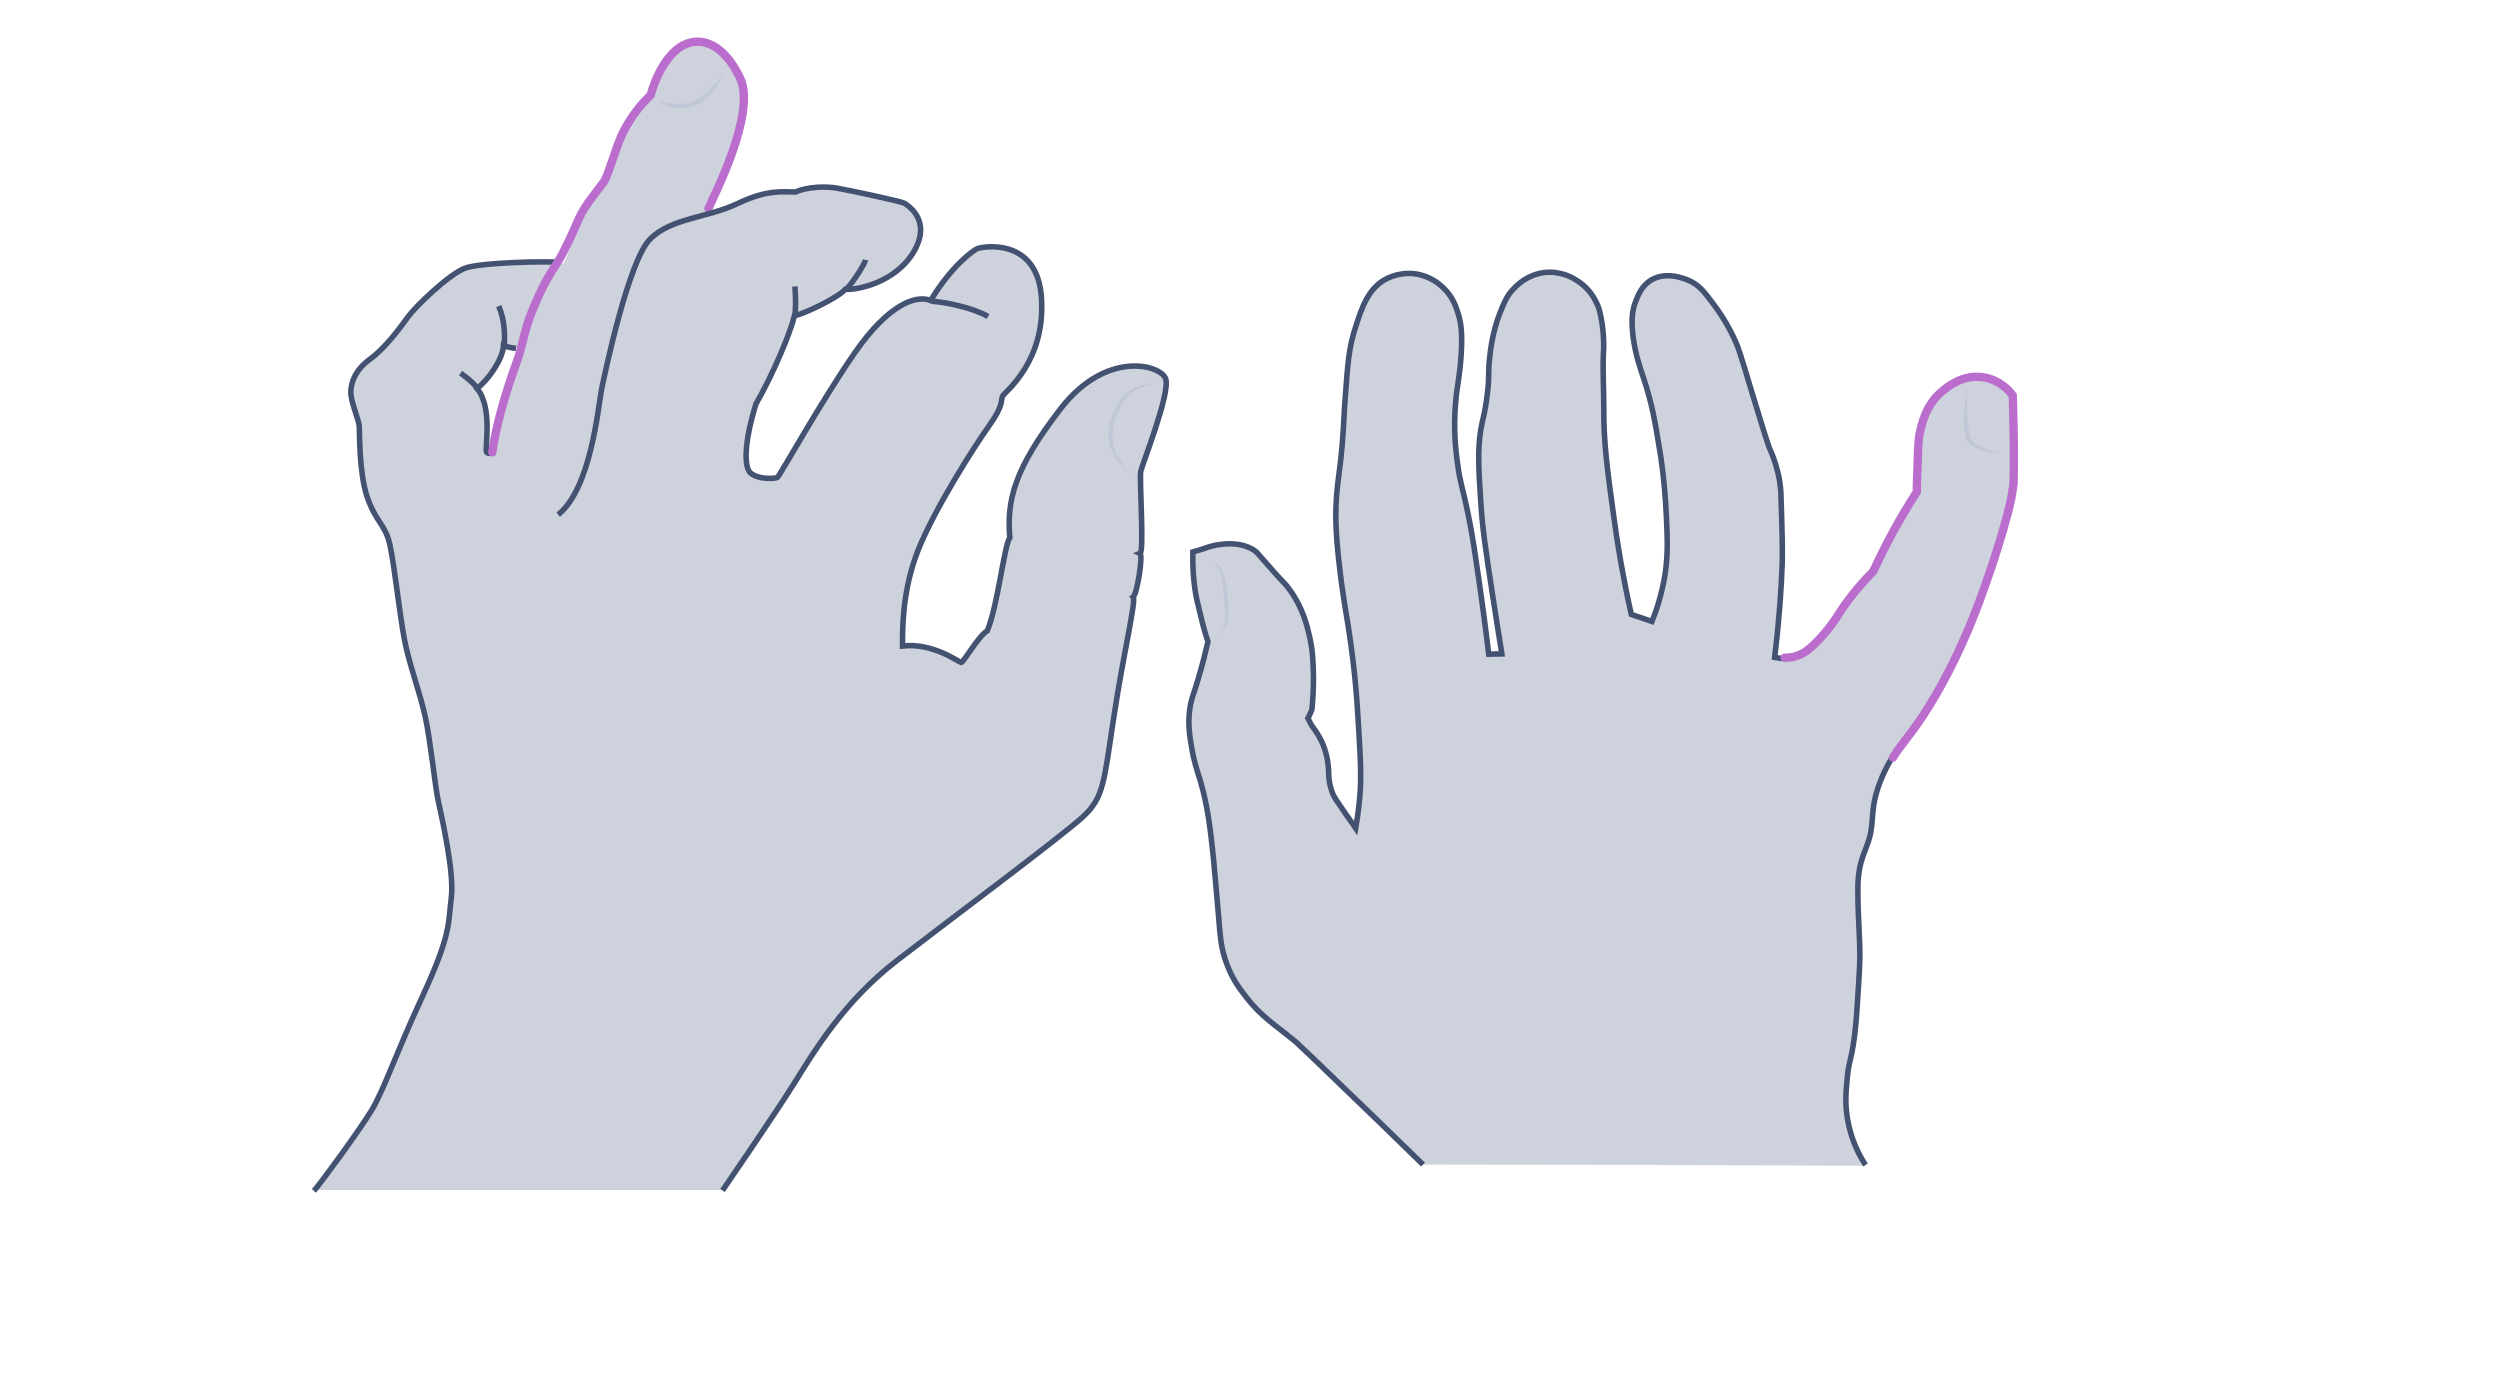
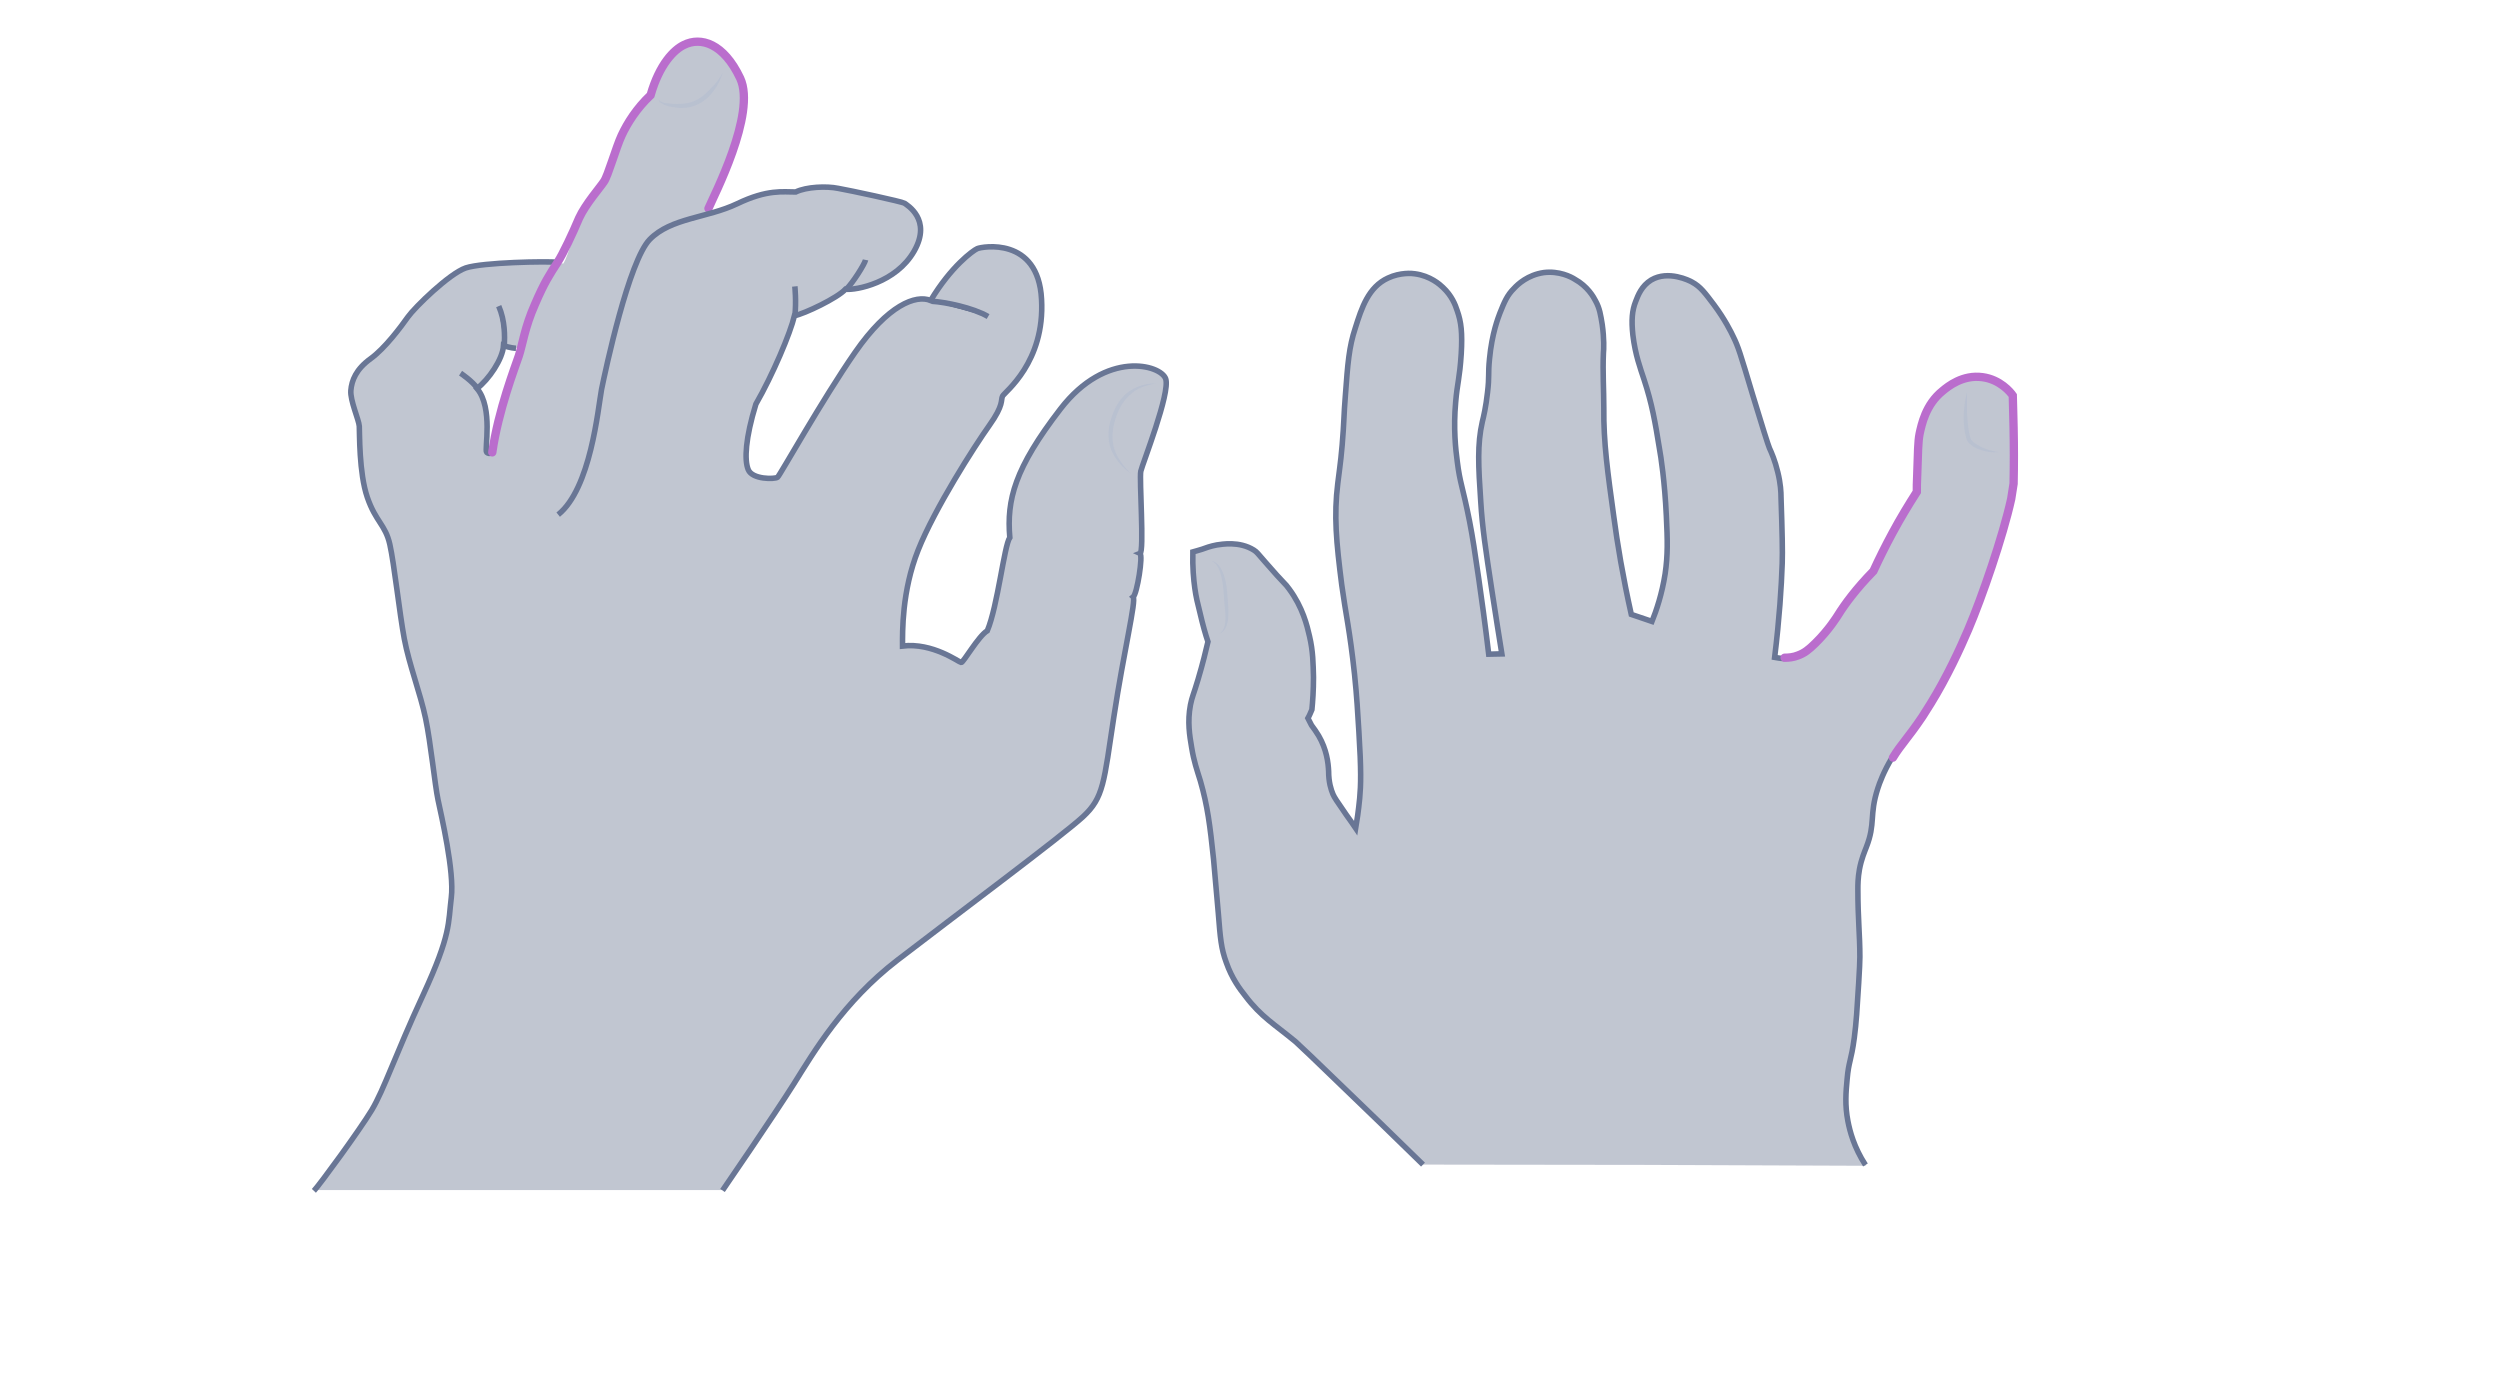
<svg xmlns="http://www.w3.org/2000/svg" width="900" height="500" viewBox="0 0 900 500" fill="none">
-   <path opacity="0.33" d="M512.283 419.258C501.388 408.582 492.069 399.592 484.471 392.287C473.432 381.611 467.841 376.273 466.407 375.009C458.952 368.828 453.934 366.018 448.343 358.573C446.336 356.045 443.469 352.252 441.462 346.493C439.598 341.435 439.311 337.783 438.594 328.793C437.734 318.819 437.304 313.762 436.874 309.267C435.584 297.046 434.724 290.162 432.143 281.172C430.853 276.958 429.849 274.289 428.989 269.091C428.272 264.877 427.412 259.82 428.559 253.779C429.132 250.83 429.706 249.987 431.283 244.649C433.003 238.889 434.15 234.113 434.867 231.023C434.007 228.494 433.003 224.982 432 220.628C431.139 217.256 430.566 214.868 430.136 211.778C429.706 208.687 429.276 204.192 429.419 198.714C430.566 198.433 431.569 198.011 432.716 197.73C433.863 197.309 435.727 196.606 438.021 196.185C439.885 195.904 446.193 194.78 451.354 198.011C452.501 198.714 452.787 199.275 455.511 202.366C462.679 210.654 462.536 209.811 464.113 212.059C468.988 218.661 470.564 225.263 471.425 229.056C472.715 234.535 472.715 238.889 472.858 243.806C472.858 248.582 472.572 252.515 472.285 255.465C471.855 256.449 471.425 257.572 470.851 258.556C471.281 259.398 471.711 260.241 472.141 261.084C473.002 262.208 473.862 263.472 474.722 264.877C477.589 269.794 478.163 274.57 478.306 277.66C478.306 281.593 479.166 284.262 479.883 285.948C480.457 287.212 481.03 288.055 484.614 293.253C486.048 295.219 487.195 296.905 488.055 298.169C488.485 295.641 489.058 291.848 489.489 287.353C489.919 282.717 490.062 277.098 489.202 263.472C488.772 256.589 488.485 250.97 487.625 242.682C485.904 226.668 484.471 221.189 483.037 210.654C481.03 194.921 480.17 185.649 481.604 173.99C481.89 171.181 482.607 167.107 483.181 160.224C483.897 151.795 483.754 149.407 484.327 142.524C485.188 130.864 485.618 124.965 487.912 118.081C490.205 110.777 492.643 103.332 499.667 100.101C504.112 97.993 508.556 98.415 509.273 98.555C514.864 99.258 518.448 102.489 519.452 103.472C522.606 106.422 523.896 109.653 524.613 111.9C526.046 115.974 526.476 119.767 526.046 127.353C525.473 136.343 524.613 137.888 524.039 144.771C523.179 154.324 524.039 161.769 524.613 166.124C525.616 174.131 526.476 174.692 529.057 187.757C530.204 193.656 530.921 198.573 532.354 208.406C533.358 215.43 534.648 224.561 535.938 235.518C537.515 235.518 539.092 235.377 540.669 235.377C539.809 229.899 538.519 222.173 537.085 212.621C534.792 197.59 533.645 190.004 533.071 180.592C532.211 167.809 531.781 159.943 533.645 151.795C534.075 150.109 534.935 146.457 535.508 141.26C536.225 135.36 535.652 134.798 536.225 129.179C537.085 120.048 539.379 114.289 539.953 112.743C541.53 108.81 542.533 106.281 545.114 103.753C546.404 102.348 549.988 98.977 555.723 98.134C561.314 97.432 565.615 99.679 566.905 100.522C571.493 103.051 573.643 106.843 574.36 108.248C575.937 111.058 576.224 113.446 576.797 116.817C577.514 121.874 577.371 125.807 577.227 127.212C576.941 133.814 577.371 140.417 577.371 146.879C577.227 159.24 578.804 170.338 580.955 185.93C582.245 195.764 584.252 207.704 587.263 221.189C589.7 222.032 592.28 222.875 594.718 223.718C596.295 219.785 598.302 213.885 599.449 206.58C600.452 199.697 600.309 194.499 599.879 185.649C599.305 173.288 597.872 164.016 597.442 161.769C595.865 151.936 594.718 145.333 591.85 136.624C590.56 132.691 588.696 127.774 587.836 120.61C587.263 115.272 587.549 111.76 588.84 108.529C589.7 106.281 590.99 102.91 594.431 100.803C600.596 97.151 608.337 101.084 609.054 101.505C612.208 103.191 613.785 105.439 617.082 109.793C620.953 114.991 623.247 119.627 623.964 121.172C625.828 124.965 626.401 126.931 630.989 142.243C634.573 154.043 636.437 159.943 637.01 161.347C637.727 162.893 639.017 165.843 640.021 170.057C641.024 174.131 641.168 177.221 641.168 179.047C641.598 191.83 641.741 198.292 641.598 202.787C641.311 211.216 640.594 222.594 638.874 236.642C639.734 236.782 640.881 237.063 642.314 237.063C643.748 237.063 645.468 236.923 647.189 236.22C649.483 235.377 651.06 234.113 653.353 231.865C658.371 226.949 661.238 222.173 661.525 221.751C663.962 217.818 667.977 212.34 674.285 205.878C676.292 201.523 678.586 196.887 681.166 192.111C684.033 186.773 687.044 181.857 689.911 177.361C689.911 175.957 689.911 173.85 690.055 171.181C690.341 163.174 690.341 159.24 690.915 156.431C691.632 153.2 693.065 145.895 699.23 140.979C701.094 139.433 706.398 135.079 713.566 136.062C719.874 136.905 723.602 141.4 724.462 142.664C724.605 146.457 724.605 150.39 724.749 154.324C724.892 161.066 724.892 167.809 724.749 174.412C724.462 176.238 724.175 178.064 723.889 179.89C720.878 193.516 713.423 215.149 708.405 226.949C705.538 233.692 700.664 244.227 694.929 253.499C693.209 256.168 691.918 258.275 691.918 258.275C686.614 266.141 684.32 268.108 681.309 273.024C678.299 277.941 676.722 282.296 676.148 284.122C672.994 293.815 675.432 296.624 671.991 305.334C671.417 306.879 670.27 309.407 669.554 313.2C668.98 316.431 668.98 318.819 668.98 320.364C668.98 331.181 669.697 336.659 669.697 344.807C669.697 346.633 669.554 349.162 669.267 354.219C668.693 363.63 668.407 368.407 667.69 373.885C666.543 382.454 665.683 382.173 665.109 388.775C664.679 393.411 664.249 398.047 665.396 403.947C666.113 407.599 667.546 413.218 671.704 419.68C618.229 419.399 565.328 419.258 512.283 419.258Z" fill="#697695" />
-   <path d="M512.283 419.258C501.388 408.582 492.069 399.592 484.471 392.287C473.432 381.611 467.841 376.273 466.407 375.009C458.952 368.828 453.934 366.018 448.343 358.573C446.336 356.045 443.469 352.252 441.462 346.493C439.598 341.435 439.311 337.783 438.594 328.793C437.734 318.819 437.304 313.762 436.874 309.267C435.584 297.046 434.724 290.162 432.143 281.172C430.853 276.958 429.849 274.289 428.989 269.091C428.272 264.877 427.412 259.82 428.559 253.779C429.132 250.83 429.706 249.987 431.283 244.649C433.003 238.889 434.15 234.113 434.867 231.023C434.007 228.494 433.003 224.982 432 220.628C431.139 217.256 430.566 214.868 430.136 211.778C429.706 208.687 429.276 204.192 429.419 198.714C430.566 198.433 431.569 198.011 432.716 197.73C433.863 197.309 435.727 196.606 438.021 196.185C439.885 195.904 446.193 194.78 451.354 198.011C452.501 198.714 452.787 199.275 455.511 202.366C462.679 210.654 462.536 209.811 464.113 212.059C468.988 218.661 470.564 225.263 471.425 229.056C472.715 234.535 472.715 238.889 472.858 243.806C472.858 248.582 472.572 252.515 472.285 255.465C471.855 256.449 471.425 257.572 470.851 258.556C471.281 259.398 471.711 260.241 472.141 261.084C473.002 262.208 473.862 263.472 474.722 264.877C477.589 269.794 478.163 274.57 478.306 277.66C478.306 281.593 479.166 284.262 479.883 285.948C480.457 287.212 481.03 288.055 484.614 293.253C486.048 295.219 487.195 296.905 488.055 298.169C488.485 295.641 489.058 291.848 489.489 287.353C489.919 282.717 490.062 277.098 489.202 263.472C488.772 256.589 488.485 250.97 487.625 242.682C485.904 226.668 484.471 221.189 483.037 210.654C481.03 194.921 480.17 185.649 481.604 173.99C481.89 171.181 482.607 167.107 483.181 160.224C483.897 151.795 483.754 149.407 484.327 142.524C485.188 130.864 485.618 124.965 487.912 118.081C490.205 110.777 492.643 103.332 499.667 100.101C504.112 97.993 508.556 98.415 509.273 98.555C514.864 99.258 518.448 102.489 519.452 103.472C522.606 106.422 523.896 109.653 524.613 111.9C526.046 115.974 526.476 119.767 526.046 127.353C525.473 136.343 524.613 137.888 524.039 144.771C523.179 154.324 524.039 161.769 524.613 166.124C525.616 174.131 526.476 174.692 529.057 187.757C530.204 193.656 530.921 198.573 532.354 208.406C533.358 215.43 534.648 224.561 535.938 235.518C537.515 235.518 539.092 235.377 540.669 235.377C539.809 229.899 538.519 222.173 537.085 212.621C534.792 197.59 533.645 190.004 533.071 180.592C532.211 167.809 531.781 159.943 533.645 151.795C534.075 150.109 534.935 146.457 535.508 141.26C536.225 135.36 535.652 134.798 536.225 129.179C537.085 120.048 539.379 114.289 539.953 112.743C541.53 108.81 542.533 106.281 545.114 103.753C546.404 102.348 549.988 98.977 555.723 98.134C561.314 97.432 565.615 99.679 566.905 100.522C571.493 103.051 573.643 106.843 574.36 108.248C575.937 111.058 576.224 113.446 576.797 116.817C577.514 121.874 577.371 125.807 577.227 127.212C576.941 133.814 577.371 140.417 577.371 146.879C577.227 159.24 578.804 170.338 580.955 185.93C582.245 195.764 584.252 207.704 587.263 221.189C589.7 222.032 592.28 222.875 594.718 223.718C596.295 219.785 598.302 213.885 599.449 206.58C600.452 199.697 600.309 194.499 599.879 185.649C599.305 173.288 597.872 164.016 597.442 161.769C595.865 151.936 594.718 145.333 591.85 136.624C590.56 132.691 588.696 127.774 587.836 120.61C587.263 115.272 587.549 111.76 588.84 108.529C589.7 106.281 590.99 102.91 594.431 100.803C600.596 97.151 608.337 101.084 609.054 101.505C612.208 103.191 613.785 105.439 617.082 109.793C620.953 114.991 623.247 119.627 623.964 121.172C625.828 124.965 626.401 126.931 630.989 142.243C634.573 154.043 636.436 159.943 637.01 161.347C637.727 162.893 639.017 165.843 640.021 170.057C641.024 174.131 641.168 177.221 641.168 179.047C641.598 191.83 641.741 198.292 641.598 202.787C641.311 211.216 640.594 222.594 638.874 236.642C639.734 236.782 640.881 237.063 642.314 237.063" stroke="#445272" stroke-width="2" stroke-miterlimit="10" />
-   <path d="M681.167 272.744C678.156 277.661 676.579 282.015 676.006 283.842C672.852 293.534 675.289 296.344 671.848 305.053C671.275 306.598 670.128 309.127 669.411 312.92C668.838 316.151 668.838 318.539 668.838 320.084C668.838 330.901 669.554 336.379 669.554 344.527C669.554 346.353 669.411 348.881 669.124 353.938C668.551 363.35 668.264 368.126 667.547 373.605C666.4 382.174 665.54 381.893 664.967 388.495C664.537 393.131 664.107 397.766 665.254 403.666C665.97 407.319 667.404 412.937 671.562 419.399" stroke="#445272" stroke-width="2" stroke-miterlimit="10" />
+   <path opacity="0.33" d="M512.283 419.258C501.388 408.582 492.069 399.592 484.471 392.287C473.432 381.611 467.841 376.273 466.407 375.009C458.952 368.828 453.934 366.018 448.343 358.573C446.336 356.045 443.469 352.252 441.462 346.493C439.598 341.435 439.311 337.783 438.594 328.793C437.734 318.819 437.304 313.762 436.874 309.267C435.584 297.046 434.724 290.162 432.143 281.172C430.853 276.958 429.849 274.289 428.989 269.091C428.272 264.877 427.412 259.82 428.559 253.779C429.132 250.83 429.706 249.987 431.283 244.649C433.003 238.889 434.15 234.113 434.867 231.023C434.007 228.494 433.003 224.982 432 220.628C431.139 217.256 430.566 214.868 430.136 211.778C429.706 208.687 429.276 204.192 429.419 198.714C430.566 198.433 431.569 198.011 432.716 197.73C433.863 197.309 435.727 196.606 438.021 196.185C439.885 195.904 446.193 194.78 451.354 198.011C452.501 198.714 452.787 199.275 455.511 202.366C462.679 210.654 462.536 209.811 464.113 212.059C468.988 218.661 470.564 225.263 471.425 229.056C472.715 234.535 472.715 238.889 472.858 243.806C472.858 248.582 472.572 252.515 472.285 255.465C471.855 256.449 471.425 257.572 470.851 258.556C471.281 259.398 471.711 260.241 472.141 261.084C473.002 262.208 473.862 263.472 474.722 264.877C477.589 269.794 478.163 274.57 478.306 277.66C478.306 281.593 479.166 284.262 479.883 285.948C480.457 287.212 481.03 288.055 484.614 293.253C486.048 295.219 487.195 296.905 488.055 298.169C488.485 295.641 489.058 291.848 489.489 287.353C489.919 282.717 490.062 277.098 489.202 263.472C488.772 256.589 488.485 250.97 487.625 242.682C485.904 226.668 484.471 221.189 483.037 210.654C481.03 194.921 480.17 185.649 481.604 173.99C481.89 171.181 482.607 167.107 483.181 160.224C483.897 151.795 483.754 149.407 484.327 142.524C485.188 130.864 485.618 124.965 487.912 118.081C490.205 110.777 492.643 103.332 499.667 100.101C504.112 97.993 508.556 98.415 509.273 98.555C514.864 99.258 518.448 102.489 519.452 103.472C522.606 106.422 523.896 109.653 524.613 111.9C526.046 115.974 526.476 119.767 526.046 127.353C525.473 136.343 524.613 137.888 524.039 144.771C523.179 154.324 524.039 161.769 524.613 166.124C525.616 174.131 526.476 174.692 529.057 187.757C530.204 193.656 530.921 198.573 532.354 208.406C533.358 215.43 534.648 224.561 535.938 235.518C537.515 235.518 539.092 235.377 540.669 235.377C539.809 229.899 538.519 222.173 537.085 212.621C534.792 197.59 533.645 190.004 533.071 180.592C532.211 167.809 531.781 159.943 533.645 151.795C534.075 150.109 534.935 146.457 535.508 141.26C536.225 135.36 535.652 134.798 536.225 129.179C537.085 120.048 539.379 114.289 539.953 112.743C541.53 108.81 542.533 106.281 545.114 103.753C546.404 102.348 549.988 98.977 555.723 98.134C561.314 97.432 565.615 99.679 566.905 100.522C571.493 103.051 573.643 106.843 574.36 108.248C575.937 111.058 576.224 113.446 576.797 116.817C577.514 121.874 577.371 125.807 577.227 127.212C576.941 133.814 577.371 140.417 577.371 146.879C577.227 159.24 578.804 170.338 580.955 185.93C582.245 195.764 584.252 207.704 587.263 221.189C589.7 222.032 592.28 222.875 594.718 223.718C596.295 219.785 598.302 213.885 599.449 206.58C600.452 199.697 600.309 194.499 599.879 185.649C599.305 173.288 597.872 164.016 597.442 161.769C595.865 151.936 594.718 145.333 591.85 136.624C590.56 132.691 588.696 127.774 587.836 120.61C587.263 115.272 587.549 111.76 588.84 108.529C589.7 106.281 590.99 102.91 594.431 100.803C600.596 97.151 608.337 101.084 609.054 101.505C612.208 103.191 613.785 105.439 617.082 109.793C620.953 114.991 623.247 119.627 623.964 121.172C625.828 124.965 626.401 126.931 630.989 142.243C634.573 154.043 636.437 159.943 637.01 161.347C637.727 162.893 639.017 165.843 640.021 170.057C641.024 174.131 641.168 177.221 641.168 179.047C641.598 191.83 641.741 198.292 641.598 202.787C641.311 211.216 640.594 222.594 638.874 236.642C639.734 236.782 640.881 237.063 642.314 237.063C643.748 237.063 645.468 236.923 647.189 236.22C649.483 235.377 651.06 234.113 653.353 231.865C658.371 226.949 661.238 222.173 661.525 221.751C663.962 217.818 667.977 212.34 674.285 205.878C676.292 201.523 678.586 196.887 681.166 192.111C684.033 186.773 687.044 181.857 689.911 177.361C689.911 175.957 689.911 173.85 690.055 171.181C690.341 163.174 690.341 159.24 690.915 156.431C691.632 153.2 693.065 145.895 699.23 140.979C701.094 139.433 706.398 135.079 713.566 136.062C719.874 136.905 723.602 141.4 724.462 142.664C724.605 146.457 724.605 150.39 724.749 154.324C724.892 161.066 724.892 167.809 724.749 174.412C724.462 176.238 724.175 178.064 723.889 179.89C720.878 193.516 713.423 215.149 708.405 226.949C705.538 233.692 700.664 244.227 694.929 253.499C693.209 256.168 691.918 258.275 691.918 258.275C686.614 266.141 684.32 268.108 681.309 273.024C678.299 277.941 676.722 282.296 676.148 284.122C672.994 293.815 675.432 296.624 671.991 305.334C671.417 306.879 670.27 309.407 669.554 313.2C668.98 316.431 668.98 318.819 668.98 320.364C668.98 331.181 669.697 336.659 669.697 344.807C669.697 346.633 669.554 349.162 669.267 354.219C668.693 363.63 668.407 368.407 667.69 373.885C666.543 382.454 665.683 382.173 665.109 388.775C664.679 393.411 664.249 398.047 665.396 403.947C666.113 407.599 667.546 413.218 671.704 419.68C618.229 419.399 565.328 419.258 512.283 419.258Z" fill="#445272" />
+   <path d="M512.283 419.258C501.388 408.582 492.069 399.592 484.471 392.287C473.432 381.611 467.841 376.273 466.407 375.009C458.952 368.828 453.934 366.018 448.343 358.573C446.336 356.045 443.469 352.252 441.462 346.493C439.598 341.435 439.311 337.783 438.594 328.793C437.734 318.819 437.304 313.762 436.874 309.267C435.584 297.046 434.724 290.162 432.143 281.172C430.853 276.958 429.849 274.289 428.989 269.091C428.272 264.877 427.412 259.82 428.559 253.779C429.132 250.83 429.706 249.987 431.283 244.649C433.003 238.889 434.15 234.113 434.867 231.023C434.007 228.494 433.003 224.982 432 220.628C431.139 217.256 430.566 214.868 430.136 211.778C429.706 208.687 429.276 204.192 429.419 198.714C430.566 198.433 431.569 198.011 432.716 197.73C433.863 197.309 435.727 196.606 438.021 196.185C439.885 195.904 446.193 194.78 451.354 198.011C452.501 198.714 452.787 199.275 455.511 202.366C462.679 210.654 462.536 209.811 464.113 212.059C468.988 218.661 470.564 225.263 471.425 229.056C472.715 234.535 472.715 238.889 472.858 243.806C472.858 248.582 472.572 252.515 472.285 255.465C471.855 256.449 471.425 257.572 470.851 258.556C471.281 259.398 471.711 260.241 472.141 261.084C473.002 262.208 473.862 263.472 474.722 264.877C477.589 269.794 478.163 274.57 478.306 277.66C478.306 281.593 479.166 284.262 479.883 285.948C480.457 287.212 481.03 288.055 484.614 293.253C486.048 295.219 487.195 296.905 488.055 298.169C488.485 295.641 489.058 291.848 489.489 287.353C489.919 282.717 490.062 277.098 489.202 263.472C488.772 256.589 488.485 250.97 487.625 242.682C485.904 226.668 484.471 221.189 483.037 210.654C481.03 194.921 480.17 185.649 481.604 173.99C481.89 171.181 482.607 167.107 483.181 160.224C483.897 151.795 483.754 149.407 484.327 142.524C485.188 130.864 485.618 124.965 487.912 118.081C490.205 110.777 492.643 103.332 499.667 100.101C504.112 97.993 508.556 98.415 509.273 98.555C514.864 99.258 518.448 102.489 519.452 103.472C522.606 106.422 523.896 109.653 524.613 111.9C526.046 115.974 526.476 119.767 526.046 127.353C525.473 136.343 524.613 137.888 524.039 144.771C523.179 154.324 524.039 161.769 524.613 166.124C525.616 174.131 526.476 174.692 529.057 187.757C530.204 193.656 530.921 198.573 532.354 208.406C533.358 215.43 534.648 224.561 535.938 235.518C537.515 235.518 539.092 235.377 540.669 235.377C539.809 229.899 538.519 222.173 537.085 212.621C534.792 197.59 533.645 190.004 533.071 180.592C532.211 167.809 531.781 159.943 533.645 151.795C534.075 150.109 534.935 146.457 535.508 141.26C536.225 135.36 535.652 134.798 536.225 129.179C537.085 120.048 539.379 114.289 539.953 112.743C541.53 108.81 542.533 106.281 545.114 103.753C546.404 102.348 549.988 98.977 555.723 98.134C561.314 97.432 565.615 99.679 566.905 100.522C571.493 103.051 573.643 106.843 574.36 108.248C575.937 111.058 576.224 113.446 576.797 116.817C577.514 121.874 577.371 125.807 577.227 127.212C576.941 133.814 577.371 140.417 577.371 146.879C577.227 159.24 578.804 170.338 580.955 185.93C582.245 195.764 584.252 207.704 587.263 221.189C589.7 222.032 592.28 222.875 594.718 223.718C596.295 219.785 598.302 213.885 599.449 206.58C600.452 199.697 600.309 194.499 599.879 185.649C599.305 173.288 597.872 164.016 597.442 161.769C595.865 151.936 594.718 145.333 591.85 136.624C590.56 132.691 588.696 127.774 587.836 120.61C587.263 115.272 587.549 111.76 588.84 108.529C589.7 106.281 590.99 102.91 594.431 100.803C600.596 97.151 608.337 101.084 609.054 101.505C612.208 103.191 613.785 105.439 617.082 109.793C620.953 114.991 623.247 119.627 623.964 121.172C625.828 124.965 626.401 126.931 630.989 142.243C634.573 154.043 636.436 159.943 637.01 161.347C637.727 162.893 639.017 165.843 640.021 170.057C641.024 174.131 641.168 177.221 641.168 179.047C641.598 191.83 641.741 198.292 641.598 202.787C641.311 211.216 640.594 222.594 638.874 236.642C639.734 236.782 640.881 237.063 642.314 237.063" stroke="#697695" stroke-width="2" stroke-miterlimit="10" />
+   <path d="M681.167 272.744C678.156 277.661 676.579 282.015 676.006 283.842C672.852 293.534 675.289 296.344 671.848 305.053C671.275 306.598 670.128 309.127 669.411 312.92C668.838 316.151 668.838 318.539 668.838 320.084C668.838 330.901 669.554 336.379 669.554 344.527C669.554 346.353 669.411 348.881 669.124 353.938C668.551 363.35 668.264 368.126 667.547 373.605C666.4 382.174 665.54 381.893 664.967 388.495C664.537 393.131 664.107 397.766 665.254 403.666C665.97 407.319 667.404 412.937 671.562 419.399" stroke="#697695" stroke-width="2" stroke-miterlimit="10" />
  <path d="M642.458 236.783C643.892 236.783 645.612 236.642 647.332 235.94C649.626 235.097 651.203 233.833 653.497 231.585C658.515 226.669 661.382 221.892 661.669 221.471C664.106 217.538 668.12 212.059 674.428 205.597C676.435 201.243 678.729 196.607 681.31 191.831C684.177 186.493 687.188 181.576 690.055 177.081C690.055 175.676 690.055 173.569 690.198 170.9C690.485 162.893 690.485 158.96 691.058 156.15C691.775 152.92 693.209 145.615 699.373 140.698C701.237 139.153 706.542 134.798 713.71 135.782C720.018 136.625 723.745 141.12 724.606 142.384C724.749 146.177 724.749 150.11 724.892 154.043C725.036 160.786 725.036 167.529 724.892 174.131C724.606 175.957 724.319 177.783 724.032 179.61C721.021 193.236 713.567 214.869 708.549 226.669C705.681 233.411 700.807 243.947 695.073 253.218C693.352 255.887 692.062 257.994 692.062 257.994C686.757 265.861 684.464 267.828 681.453 272.744" stroke="#BA6DCD" stroke-width="3" stroke-miterlimit="10" stroke-linecap="round" />
  <g opacity="0.5">
    <path d="M708.119 141.119C708.119 143.507 708.119 146.036 708.119 148.424C708.262 150.812 708.405 153.2 708.835 155.588C708.979 156.15 709.122 156.712 709.266 157.274C709.409 157.836 709.552 158.257 709.982 158.678C710.699 159.521 711.703 160.083 712.706 160.645C714.857 161.769 717.151 162.471 719.588 162.752C717.151 163.033 714.57 162.612 712.133 161.628C710.986 161.207 709.839 160.505 708.835 159.521C708.405 159.1 707.975 158.257 707.832 157.695C707.689 157.133 707.545 156.431 707.402 155.869C706.972 153.481 706.828 150.952 706.972 148.564C707.115 145.895 707.545 143.367 708.119 141.119Z" fill="#B1BBD0" />
  </g>
  <g opacity="0.5">
    <path d="M439.024 228.214C440.027 227.371 440.601 226.388 440.887 225.264C441.174 224.14 441.174 223.016 441.174 221.893C441.174 220.769 441.031 219.505 440.887 218.381L440.6 214.869C440.457 212.481 440.314 210.093 439.74 207.845C439.454 206.721 439.167 205.598 438.593 204.474C438.163 203.491 437.447 202.507 436.156 201.945C437.447 202.086 438.45 203.069 439.167 204.052C439.884 205.176 440.314 206.3 440.744 207.424C441.461 209.812 441.747 212.2 441.891 214.588C442.034 216.976 442.321 219.364 442.178 221.893C442.178 223.157 441.891 224.421 441.461 225.545C441.031 226.669 440.17 227.652 439.024 228.214Z" fill="#B1BBD0" />
  </g>
-   <path opacity="0.33" d="M410.83 169.646C411.553 167.042 421.534 141.44 419.798 136.377C418.062 131.315 398.39 125.818 381.9 147.226C365.266 168.634 362.373 179.916 363.53 193.368C361.505 196.261 359.191 217.958 355.43 226.927C352.248 228.807 346.751 238.498 346.028 238.354C345.16 238.209 335.758 231.121 324.909 232.423C324.909 227.36 324.62 212.751 330.55 197.852C336.481 182.954 350.801 160.533 356.298 153.012C361.65 145.49 360.348 143.899 361.071 142.452C361.794 141.006 376.404 130.302 375.102 107.592C373.945 84.883 353.694 88.644 351.958 89.367C350.367 90.09 342.556 95.731 335.179 108.026C329.827 105.857 319.991 109.617 307.985 126.686C296.124 143.754 280.936 170.948 280.069 171.671C279.056 172.394 270.956 172.539 269.509 168.923C268.063 165.451 268.352 157.64 272.258 145.49C278.333 134.931 284.697 119.743 286.144 113.668C289.76 112.944 301.621 107.303 304.514 104.121C308.275 104.555 322.739 101.807 329.249 90.379C335.758 78.952 326.5 73.745 325.777 73.166C324.909 72.588 306.105 68.538 301.91 67.814C297.715 66.947 290.483 67.236 286.433 69.116C281.949 69.116 276.308 68.104 265.459 73.311C261.843 75.047 257.937 76.204 254.177 77.216C255.912 73.022 272.547 40.765 266.761 28.181C260.83 15.597 252.585 13.138 246.51 16.175C242.894 17.911 237.542 23.118 234.505 34.256C229.442 39.029 226.115 44.382 224.09 48.721C222.065 53.06 219.172 63.33 217.725 65.355C216.279 67.38 211.072 73.456 208.757 78.518C206.588 83.726 204.563 92.115 202.827 94.863C198.777 94.43 173.897 94.43 167.967 96.31C162.036 98.335 149.452 110.485 147.138 113.812C144.679 117.284 138.893 125.095 133.685 128.856C128.478 132.616 126.742 136.667 126.598 140.283C126.308 143.899 129.491 150.842 129.635 153.156C129.78 155.471 129.491 169.935 132.528 178.759C135.566 187.582 139.037 188.595 140.628 195.683C142.22 202.626 144.1 220.417 145.836 229.675C147.571 238.932 151.622 249.347 153.502 258.315C155.382 267.283 156.829 282.182 157.986 287.678C159.143 293.03 163.917 313.57 162.759 322.828C161.602 332.085 162.759 335.991 152.634 357.832C142.509 379.674 138.603 391.825 134.119 399.346C129.635 406.723 115.46 426.106 113.29 428.42H260.686C260.686 428.42 279.201 401.227 286.433 389.944C293.665 378.517 304.08 360.581 323.607 345.537C343.135 330.494 382.913 300.841 390.434 293.898C397.956 286.955 397.956 281.603 401.572 257.881C405.189 234.159 409.673 215.933 408.515 214.776C409.962 213.619 412.132 199.733 410.974 199.154C412.132 198.576 410.107 172.25 410.83 169.646ZM177.369 162.992C177.369 162.992 176.356 163.86 175.344 162.992C174.476 162.124 177.803 147.081 171.872 139.993C176.067 136.811 181.998 128.422 181.419 124.516C183.299 125.384 187.35 125.239 187.35 125.239C186.337 129.145 179.539 147.804 177.369 162.992Z" fill="#697695" />
-   <path d="M255.043 75.047C256.778 70.852 272.4 40.91 266.47 28.181C260.539 15.597 252.294 13.138 246.219 16.175C242.603 17.911 237.396 23.118 234.213 34.256C229.151 39.03 225.824 44.382 223.799 48.721C221.774 53.06 218.881 63.33 217.434 65.355C216.132 67.38 210.78 73.456 208.466 78.518C206.296 83.726 202.535 91.681 200.8 94.285C197.907 98.769 196.026 101.517 192.555 109.617C188.939 117.718 188.071 124.227 186.769 128.132C185.467 132.038 179.392 147.66 177.222 162.848C177.222 162.848 176.21 163.716 175.197 162.848C174.329 161.98 177.656 146.937 171.726 139.849C175.92 136.667 180.983 129.29 181.272 124.372C183.297 125.239 185.756 125.384 185.756 125.384" stroke="#445272" stroke-width="2" stroke-miterlimit="10" />
-   <path d="M200.946 94.43C196.895 93.996 173.752 94.43 167.677 96.455C161.746 98.48 149.307 110.631 146.847 114.102C144.388 117.574 138.603 125.385 133.395 129.146C128.188 132.906 126.597 136.957 126.308 140.573C126.018 144.189 129.201 151.132 129.345 153.446C129.49 155.761 129.201 170.225 132.238 179.049C135.276 187.872 138.747 188.885 140.338 195.973C141.929 203.06 143.81 220.707 145.546 229.965C147.281 239.222 151.332 249.637 153.212 258.605C155.092 267.573 156.539 282.472 157.696 287.969C158.853 293.465 163.627 313.86 162.469 323.118C161.312 332.375 162.469 336.136 152.344 358.123C142.219 379.964 138.313 392.115 133.829 399.636C129.345 407.013 115.17 426.396 113 428.71" stroke="#445272" stroke-width="2" stroke-miterlimit="10" />
+   <path opacity="0.33" d="M410.83 169.646C411.553 167.042 421.534 141.44 419.798 136.377C418.062 131.315 398.39 125.818 381.9 147.226C365.266 168.634 362.373 179.916 363.53 193.368C361.505 196.261 359.191 217.958 355.43 226.927C352.248 228.807 346.751 238.498 346.028 238.354C345.16 238.209 335.758 231.121 324.909 232.423C324.909 227.36 324.62 212.751 330.55 197.852C336.481 182.954 350.801 160.533 356.298 153.012C361.65 145.49 360.348 143.899 361.071 142.452C361.794 141.006 376.404 130.302 375.102 107.592C373.945 84.883 353.694 88.644 351.958 89.367C350.367 90.09 342.556 95.731 335.179 108.026C329.827 105.857 319.991 109.617 307.985 126.686C296.124 143.754 280.936 170.948 280.069 171.671C279.056 172.394 270.956 172.539 269.509 168.923C268.063 165.451 268.352 157.64 272.258 145.49C278.333 134.931 284.697 119.743 286.144 113.668C289.76 112.944 301.621 107.303 304.514 104.121C308.275 104.555 322.739 101.807 329.249 90.379C335.758 78.952 326.5 73.745 325.777 73.166C324.909 72.588 306.105 68.538 301.91 67.814C297.715 66.947 290.483 67.236 286.433 69.116C281.949 69.116 276.308 68.104 265.459 73.311C261.843 75.047 257.937 76.204 254.177 77.216C255.912 73.022 272.547 40.765 266.761 28.181C260.83 15.597 252.585 13.138 246.51 16.175C242.894 17.911 237.542 23.118 234.505 34.256C229.442 39.029 226.115 44.382 224.09 48.721C222.065 53.06 219.172 63.33 217.725 65.355C216.279 67.38 211.072 73.456 208.757 78.518C206.588 83.726 204.563 92.115 202.827 94.863C198.777 94.43 173.897 94.43 167.967 96.31C162.036 98.335 149.452 110.485 147.138 113.812C144.679 117.284 138.893 125.095 133.685 128.856C128.478 132.616 126.742 136.667 126.598 140.283C126.308 143.899 129.491 150.842 129.635 153.156C129.78 155.471 129.491 169.935 132.528 178.759C135.566 187.582 139.037 188.595 140.628 195.683C142.22 202.626 144.1 220.417 145.836 229.675C147.571 238.932 151.622 249.347 153.502 258.315C155.382 267.283 156.829 282.182 157.986 287.678C159.143 293.03 163.917 313.57 162.759 322.828C161.602 332.085 162.759 335.991 152.634 357.832C142.509 379.674 138.603 391.825 134.119 399.346C129.635 406.723 115.46 426.106 113.29 428.42H260.686C260.686 428.42 279.201 401.227 286.433 389.944C293.665 378.517 304.08 360.581 323.607 345.537C343.135 330.494 382.913 300.841 390.434 293.898C397.956 286.955 397.956 281.603 401.572 257.881C405.189 234.159 409.673 215.933 408.515 214.776C409.962 213.619 412.132 199.733 410.974 199.154C412.132 198.576 410.107 172.25 410.83 169.646ZM177.369 162.992C177.369 162.992 176.356 163.86 175.344 162.992C174.476 162.124 177.803 147.081 171.872 139.993C176.067 136.811 181.998 128.422 181.419 124.516C183.299 125.384 187.35 125.239 187.35 125.239C186.337 129.145 179.539 147.804 177.369 162.992Z" fill="#445272" />
+   <path d="M255.043 75.047C256.778 70.852 272.4 40.91 266.47 28.181C260.539 15.597 252.294 13.138 246.219 16.175C242.603 17.911 237.396 23.118 234.213 34.256C229.151 39.03 225.824 44.382 223.799 48.721C221.774 53.06 218.881 63.33 217.434 65.355C216.132 67.38 210.78 73.456 208.466 78.518C206.296 83.726 202.535 91.681 200.8 94.285C197.907 98.769 196.026 101.517 192.555 109.617C188.939 117.718 188.071 124.227 186.769 128.132C185.467 132.038 179.392 147.66 177.222 162.848C177.222 162.848 176.21 163.716 175.197 162.848C174.329 161.98 177.656 146.937 171.726 139.849C175.92 136.667 180.983 129.29 181.272 124.372C183.297 125.239 185.756 125.384 185.756 125.384" stroke="#697695" stroke-width="2" stroke-miterlimit="10" />
+   <path d="M200.946 94.43C196.895 93.996 173.752 94.43 167.677 96.455C161.746 98.48 149.307 110.631 146.847 114.102C144.388 117.574 138.603 125.385 133.395 129.146C128.188 132.906 126.597 136.957 126.308 140.573C126.018 144.189 129.201 151.132 129.345 153.446C129.49 155.761 129.201 170.225 132.238 179.049C135.276 187.872 138.747 188.885 140.338 195.973C141.929 203.06 143.81 220.707 145.546 229.965C147.281 239.222 151.332 249.637 153.212 258.605C155.092 267.573 156.539 282.472 157.696 287.969C158.853 293.465 163.627 313.86 162.469 323.118C161.312 332.375 162.469 336.136 152.344 358.123C142.219 379.964 138.313 392.115 133.829 399.636C129.345 407.013 115.17 426.396 113 428.71" stroke="#697695" stroke-width="2" stroke-miterlimit="10" />
  <path d="M255.045 75.047C256.781 70.852 272.403 40.91 266.472 28.181C260.542 15.597 252.297 13.138 246.221 16.175C242.605 17.911 237.398 23.118 234.216 34.256C229.153 39.03 225.826 44.382 223.801 48.721C221.776 53.06 218.883 63.33 217.437 65.355C216.135 67.38 210.783 73.456 208.468 78.518C206.299 83.726 202.538 91.681 200.802 94.285C197.909 98.769 196.029 101.517 192.557 109.617C188.941 117.718 188.073 124.227 186.771 128.132C185.47 132.038 179.394 147.66 177.225 162.848" stroke="#BA6DCD" stroke-width="3" stroke-miterlimit="10" stroke-linecap="round" />
-   <path d="M260.106 428.566C260.106 428.566 278.766 401.372 285.853 390.09C292.941 378.807 303.5 360.726 323.028 345.683C342.555 330.639 382.333 300.987 389.855 294.044C397.377 287.101 397.377 281.749 400.993 258.026C404.609 234.304 409.093 216.079 407.936 214.922C409.382 213.764 411.552 199.878 410.395 199.3C411.986 198.721 410.105 172.251 410.684 169.647C411.263 167.043 421.388 141.441 419.652 136.378C417.916 131.315 398.244 125.819 381.755 147.227C365.265 168.634 362.372 179.917 363.529 193.514C361.504 196.407 359.19 218.104 355.429 227.072C352.247 228.952 346.75 238.644 346.027 238.499C345.159 238.354 335.757 231.267 324.908 232.569C324.908 227.506 324.619 212.896 330.549 197.998C336.48 183.099 350.8 160.679 356.152 153.157C361.504 145.635 360.202 144.044 360.925 142.598C361.649 141.151 376.258 130.447 374.956 107.738C373.799 85.028 353.404 88.789 351.813 89.512C350.221 90.235 342.41 95.877 335.033 108.172C329.682 106.002 319.701 109.763 307.84 126.831C295.979 143.9 280.791 171.093 279.923 171.817C278.91 172.54 270.81 172.684 269.364 169.068C267.917 165.597 268.351 157.786 272.112 145.491C278.187 134.931 284.552 119.888 285.998 113.668C289.614 112.945 301.475 107.304 304.368 104.122C308.129 104.556 322.594 101.807 329.103 90.38C335.612 78.953 326.355 73.746 325.631 73.167C324.764 72.588 305.959 68.538 301.765 67.815C297.57 66.947 290.337 67.237 286.432 69.117C281.948 69.117 276.307 68.104 265.458 73.312C254.61 78.519 241.591 78.374 233.925 86.185C226.403 93.852 218.014 133.051 216.567 140.139C215.265 147.227 212.662 175.867 200.945 185.269" stroke="#445272" stroke-width="2" stroke-miterlimit="10" />
+   <path d="M260.106 428.566C260.106 428.566 278.766 401.372 285.853 390.09C292.941 378.807 303.5 360.726 323.028 345.683C342.555 330.639 382.333 300.987 389.855 294.044C397.377 287.101 397.377 281.749 400.993 258.026C404.609 234.304 409.093 216.079 407.936 214.922C409.382 213.764 411.552 199.878 410.395 199.3C411.986 198.721 410.105 172.251 410.684 169.647C411.263 167.043 421.388 141.441 419.652 136.378C417.916 131.315 398.244 125.819 381.755 147.227C365.265 168.634 362.372 179.917 363.529 193.514C361.504 196.407 359.19 218.104 355.429 227.072C352.247 228.952 346.75 238.644 346.027 238.499C345.159 238.354 335.757 231.267 324.908 232.569C324.908 227.506 324.619 212.896 330.549 197.998C336.48 183.099 350.8 160.679 356.152 153.157C361.504 145.635 360.202 144.044 360.925 142.598C361.649 141.151 376.258 130.447 374.956 107.738C373.799 85.028 353.404 88.789 351.813 89.512C350.221 90.235 342.41 95.877 335.033 108.172C329.682 106.002 319.701 109.763 307.84 126.831C295.979 143.9 280.791 171.093 279.923 171.817C278.91 172.54 270.81 172.684 269.364 169.068C267.917 165.597 268.351 157.786 272.112 145.491C278.187 134.931 284.552 119.888 285.998 113.668C289.614 112.945 301.475 107.304 304.368 104.122C308.129 104.556 322.594 101.807 329.103 90.38C335.612 78.953 326.355 73.746 325.631 73.167C324.764 72.588 305.959 68.538 301.765 67.815C297.57 66.947 290.337 67.237 286.432 69.117C281.948 69.117 276.307 68.104 265.458 73.312C254.61 78.519 241.591 78.374 233.925 86.185C226.403 93.852 218.014 133.051 216.567 140.139C215.265 147.227 212.662 175.867 200.945 185.269" stroke="#697695" stroke-width="2" stroke-miterlimit="10" />
  <g opacity="0.5">
    <path d="M416.18 138.111C412.564 138.545 409.092 139.847 406.633 142.306C404.03 144.62 402.439 147.802 401.426 151.274C400.414 154.601 400.124 158.217 401.137 161.544C402.149 164.871 404.464 167.764 406.923 170.367C405.476 169.355 404.174 168.053 402.873 166.607C401.715 165.16 400.703 163.569 399.98 161.833C398.678 158.362 398.822 154.312 399.98 150.84C400.992 147.368 402.873 143.752 405.765 141.438C407.212 140.281 408.948 139.413 410.683 138.834C412.564 138.256 414.3 137.966 416.18 138.111Z" fill="#B1BBD0" />
  </g>
-   <path d="M181.562 124.517C181.707 120.901 181.851 115.549 179.537 110.197" stroke="#445272" stroke-width="2" stroke-miterlimit="10" />
-   <path d="M172.016 139.993C169.991 137.1 165.796 134.352 165.796 134.352" stroke="#445272" stroke-width="2" stroke-miterlimit="10" />
-   <path d="M286.144 113.813C286.722 108.606 286.144 103.109 286.144 103.109" stroke="#445272" stroke-width="2" stroke-miterlimit="10" />
-   <path d="M335.468 108.461C340.386 108.75 350.222 110.775 355.718 113.958" stroke="#445272" stroke-width="2" stroke-miterlimit="10" />
-   <path d="M304.514 104.266C306.973 101.952 311.312 95.009 311.601 93.562" stroke="#445272" stroke-width="2" stroke-miterlimit="10" />
+   <path d="M181.562 124.517C181.707 120.901 181.851 115.549 179.537 110.197Z" fill="#445272" />
+   <path d="M181.562 124.517C181.707 120.901 181.851 115.549 179.537 110.197" stroke="#697695" stroke-width="2" stroke-miterlimit="10" />
+   <path d="M172.016 139.993C169.991 137.1 165.796 134.352 165.796 134.352Z" fill="#445272" />
+   <path d="M172.016 139.993C169.991 137.1 165.796 134.352 165.796 134.352" stroke="#697695" stroke-width="2" stroke-miterlimit="10" />
+   <path d="M286.144 113.813C286.722 108.606 286.144 103.109 286.144 103.109Z" fill="#445272" />
+   <path d="M286.144 113.813C286.722 108.606 286.144 103.109 286.144 103.109" stroke="#697695" stroke-width="2" stroke-miterlimit="10" />
+   <path d="M335.468 108.461C340.386 108.75 350.222 110.775 355.718 113.958Z" fill="#445272" />
+   <path d="M335.468 108.461C340.386 108.75 350.222 110.775 355.718 113.958" stroke="#697695" stroke-width="2" stroke-miterlimit="10" />
+   <path d="M304.514 104.266C306.973 101.952 311.312 95.009 311.601 93.562Z" fill="#445272" />
+   <path d="M304.514 104.266C306.973 101.952 311.312 95.009 311.601 93.562" stroke="#697695" stroke-width="2" stroke-miterlimit="10" />
  <g opacity="0.5">
    <path d="M260.251 26.012C259.528 28.326 258.515 30.64 256.924 32.666C255.478 34.691 253.453 36.571 251.138 37.584C250.56 37.873 249.981 38.162 249.258 38.307C248.679 38.596 247.956 38.596 247.377 38.741C246.799 38.885 246.076 38.741 245.497 38.885C244.918 38.885 244.195 38.885 243.617 38.741C242.315 38.596 241.158 38.451 239.856 38.017C239.277 37.873 238.699 37.584 238.12 37.15C237.541 36.86 236.963 36.282 237.107 35.558C237.107 36.137 237.831 36.571 238.265 36.716C238.843 37.005 239.422 37.15 240 37.15C241.158 37.294 242.459 37.439 243.617 37.439C246.076 37.439 248.39 37.15 250.415 36.137C252.585 35.124 254.32 33.533 255.912 31.798C257.647 30.206 259.094 28.181 260.251 26.012Z" fill="#B1BBD0" />
  </g>
</svg>
